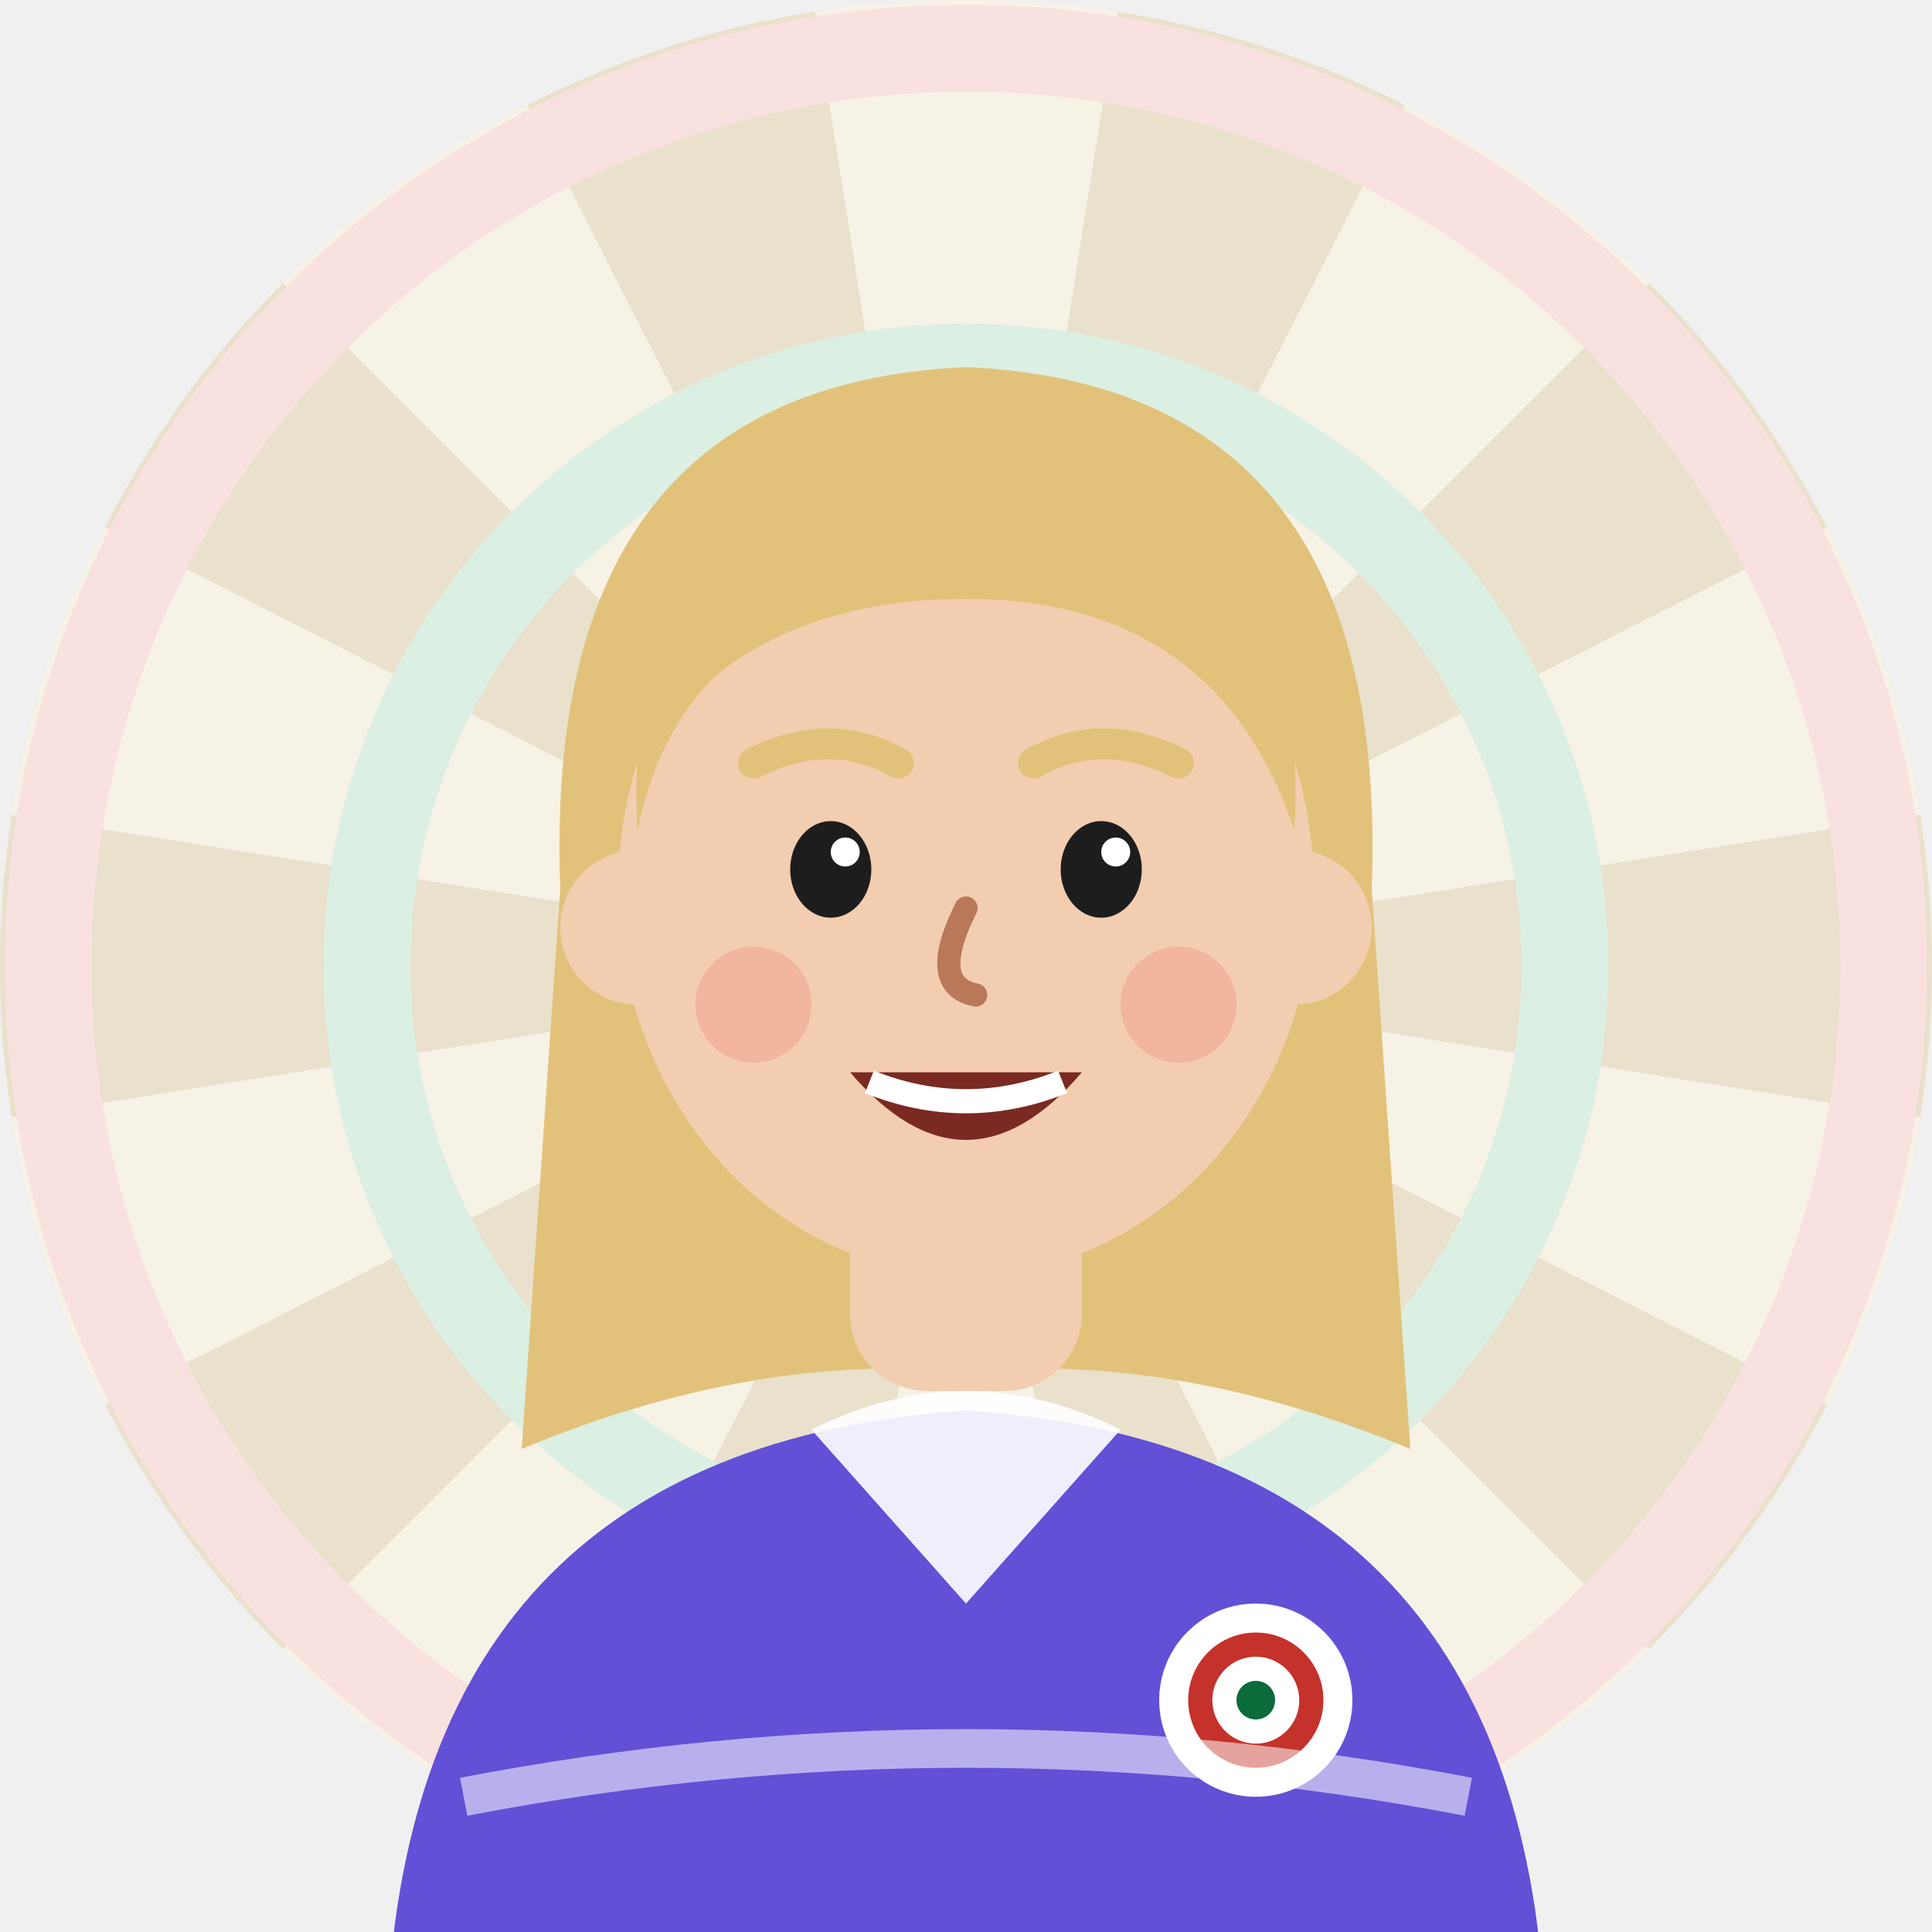
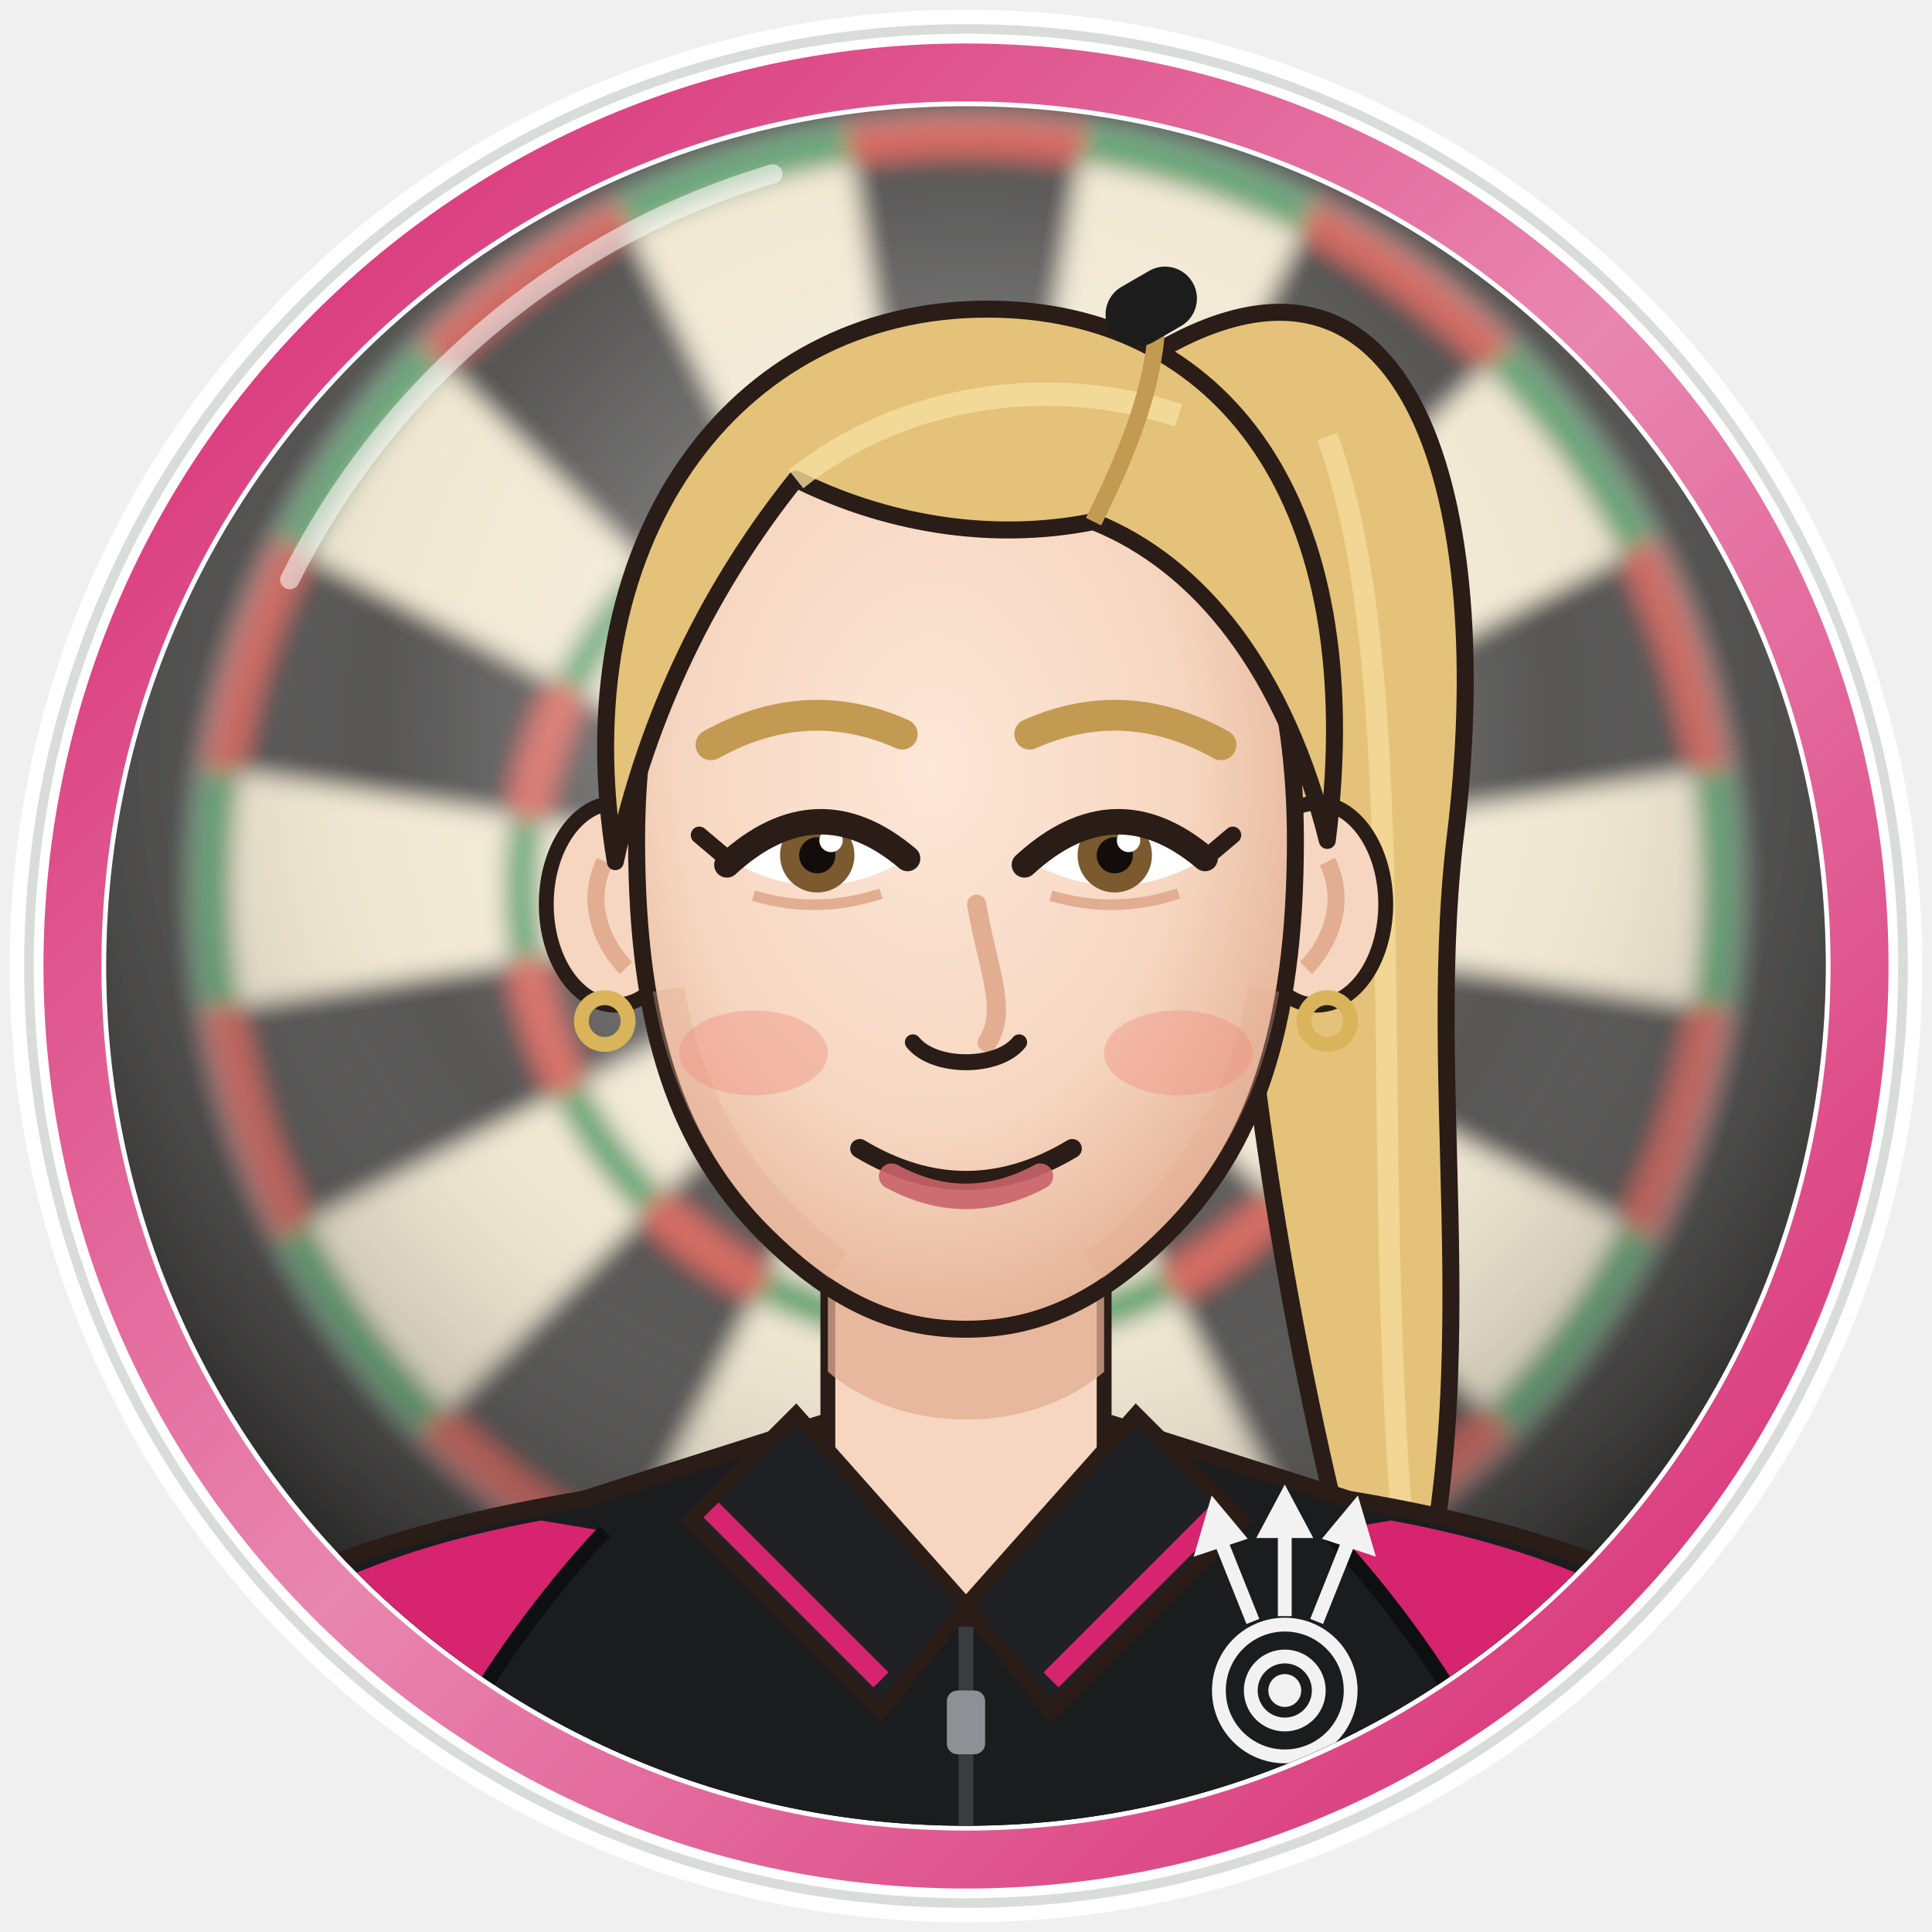
<svg xmlns="http://www.w3.org/2000/svg" viewBox="0 0 200 200" width="200" height="200">
-   <clipPath id="c3">
-     <circle cx="100" cy="100" r="100" />
-   </clipPath>
-   <g clip-path="url(#c3)">
-     <rect x="0" y="0" width="200" height="200" fill="#f4efe2" />
-     <path d="M100,100 L76.5,-48.2 L123.5,-48.2 Z" fill="#f7f2e6" />
-     <path d="M100,100 L123.5,-48.2 L168.1,-33.7 Z" fill="#e9e1cc" />
-     <path d="M100,100 L168.1,-33.7 L206.1,-6.1 Z" fill="#f7f2e6" />
-     <path d="M100,100 L206.1,-6.1 L233.7,31.9 Z" fill="#e9e1cc" />
-     <path d="M100,100 L233.7,31.9 L248.2,76.5 Z" fill="#f7f2e6" />
-     <path d="M100,100 L248.2,76.5 L248.2,123.5 Z" fill="#e9e1cc" />
-     <path d="M100,100 L248.2,123.5 L233.7,168.1 Z" fill="#f7f2e6" />
-     <path d="M100,100 L233.7,168.1 L206.1,206.1 Z" fill="#e9e1cc" />
-     <path d="M100,100 L206.1,206.1 L168.1,233.7 Z" fill="#f7f2e6" />
-     <path d="M100,100 L168.1,233.7 L123.5,248.2 Z" fill="#e9e1cc" />
-     <path d="M100,100 L123.5,248.2 L76.5,248.2 Z" fill="#f7f2e6" />
-     <path d="M100,100 L76.5,248.2 L31.9,233.7 Z" fill="#e9e1cc" />
-     <path d="M100,100 L31.9,233.7 L-6.1,206.1 Z" fill="#f7f2e6" />
-     <path d="M100,100 L-6.1,206.1 L-33.7,168.1 Z" fill="#e9e1cc" />
-     <path d="M100,100 L-33.7,168.1 L-48.2,123.5 Z" fill="#f7f2e6" />
-     <path d="M100,100 L-48.2,123.5 L-48.2,76.5 Z" fill="#e9e1cc" />
-     <path d="M100,100 L-48.2,76.5 L-33.7,31.9 Z" fill="#f7f2e6" />
-     <path d="M100,100 L-33.7,31.9 L-6.1,-6.1 Z" fill="#e9e1cc" />
-     <path d="M100,100 L-6.1,-6.1 L31.9,-33.7 Z" fill="#f7f2e6" />
-     <path d="M100,100 L31.9,-33.7 L76.5,-48.2 Z" fill="#e9e1cc" />
-     <circle cx="100" cy="100" r="62.0" fill="none" stroke="#dcefe3" stroke-width="9" />
-     <circle cx="100" cy="100" r="95.0" fill="none" stroke="#f8e1df" stroke-width="9" />
+   <defs>
+     <clipPath id="in3">
+       <circle cx="100" cy="100" r="89" />
+     </clipPath>
+     <radialGradient id="glow3" cx="50%" cy="38%" r="55%">
+       <stop offset="0" stop-color="#fff" stop-opacity=".55" />
+       <stop offset=".55" stop-color="#fff" stop-opacity=".12" />
+       <stop offset="1" stop-color="#000" stop-opacity=".45" />
+     </radialGradient>
+     <radialGradient id="sk3" cx="45%" cy="40%" r="65%">
+       <stop offset="0" stop-color="#fde7d8" />
+       <stop offset=".6" stop-color="#f6d6c0" />
+       <stop offset="1" stop-color="#e2ad91" />
+     </radialGradient>
+     <linearGradient id="rim3" x1="0" y1="0" x2="1" y2="1">
+       <stop offset="0" stop-color="#d6246e" />
+       <stop offset=".5" stop-color="#d6246e" stop-opacity=".55" />
+       <stop offset="1" stop-color="#d6246e" />
+     </linearGradient>
+     <filter id="bl3" x="-5%" y="-5%" width="110%" height="110%">
+       <feGaussianBlur stdDeviation="1.1" />
+     </filter>
+   </defs>
+   <circle cx="100" cy="100" r="99" fill="#ffffff" />
+   <circle cx="100" cy="100" r="97" fill="none" stroke="#d9ddd9" stroke-width="1" />
+   <circle cx="100" cy="100" r="92.5" fill="none" stroke="url(#rim3)" stroke-width="6" />
+   <g clip-path="url(#in3)">
+     <g filter="url(#bl3)" opacity=".92">
+       <circle cx="100" cy="92" r="100.0" fill="#151716" />
+       <path d="M100,92 L88.11,16.94 A76.0,76.0 0 0 1 111.89,16.94 Z" fill="#1c1c1c" />
+       <path d="M88.11,16.94 L87.49,12.98 A80,80 0 0 1 112.51,12.98 L111.89,16.94 A76.0,76.0 0 0 0 88.11,16.94 Z" fill="#c8392f" />
+       <path d="M93.12,48.54 L92.49,44.59 A48.0,48.0 0 0 1 107.51,44.59 L106.88,48.54 A44.0,44.0 0 0 0 93.12,48.54 Z" fill="#c8392f" />
+       <path d="M100,92 L111.89,16.94 A76.0,76.0 0 0 1 134.50,24.28 Z" fill="#eee3c8" />
+       <path d="M111.89,16.94 L112.51,12.98 A80,80 0 0 1 136.32,20.72 L134.50,24.28 A76.0,76.0 0 0 0 111.89,16.94 Z" fill="#2e8b4c" />
+       <path d="M106.88,48.54 L107.51,44.59 A48.0,48.0 0 0 1 121.79,49.23 L119.98,52.80 A44.0,44.0 0 0 0 106.88,48.54 Z" fill="#2e8b4c" />
+       <path d="M100,92 L134.50,24.28 A76.0,76.0 0 0 1 153.74,38.26 Z" fill="#1c1c1c" />
+       <path d="M134.50,24.28 L136.32,20.72 A80,80 0 0 1 156.57,35.43 L153.74,38.26 A76.0,76.0 0 0 0 134.50,24.28 Z" fill="#c8392f" />
+       <path d="M119.98,52.80 L121.79,49.23 A48.0,48.0 0 0 1 133.94,58.06 L131.11,60.89 A44.0,44.0 0 0 0 119.98,52.80 Z" fill="#c8392f" />
+       <path d="M100,92 L153.74,38.26 A76.0,76.0 0 0 1 167.72,57.50 Z" fill="#eee3c8" />
+       <path d="M153.74,38.26 L156.57,35.43 A80,80 0 0 1 171.28,55.68 L167.72,57.50 A76.0,76.0 0 0 0 153.74,38.26 Z" fill="#2e8b4c" />
+       <path d="M131.11,60.89 L133.94,58.06 A48.0,48.0 0 0 1 142.77,70.21 L139.20,72.02 A44.0,44.0 0 0 0 131.11,60.89 Z" fill="#2e8b4c" />
+       <path d="M100,92 L167.72,57.50 A76.0,76.0 0 0 1 175.06,80.11 Z" fill="#1c1c1c" />
+       <path d="M167.72,57.50 L171.28,55.68 A80,80 0 0 1 179.02,79.49 L175.06,80.11 A76.0,76.0 0 0 0 167.72,57.50 Z" fill="#c8392f" />
+       <path d="M139.20,72.02 L142.77,70.21 A48.0,48.0 0 0 1 147.41,84.49 L143.46,85.12 A44.0,44.0 0 0 0 139.20,72.02 Z" fill="#c8392f" />
+       <path d="M100,92 L175.06,80.11 A76.0,76.0 0 0 1 175.06,103.89 Z" fill="#eee3c8" />
+       <path d="M175.06,80.11 L179.02,79.49 A80,80 0 0 1 179.02,104.51 L175.06,103.89 A76.0,76.0 0 0 0 175.06,80.11 Z" fill="#2e8b4c" />
+       <path d="M143.46,85.12 L147.41,84.49 A48.0,48.0 0 0 1 147.41,99.51 L143.46,98.88 A44.0,44.0 0 0 0 143.46,85.12 Z" fill="#2e8b4c" />
+       <path d="M100,92 L175.06,103.89 A76.0,76.0 0 0 1 167.72,126.50 Z" fill="#1c1c1c" />
+       <path d="M175.06,103.89 L179.02,104.51 A80,80 0 0 1 171.28,128.32 L167.72,126.50 A76.0,76.0 0 0 0 175.06,103.89 Z" fill="#c8392f" />
+       <path d="M143.46,98.88 L147.41,99.51 A48.0,48.0 0 0 1 142.77,113.79 L139.20,111.98 A44.0,44.0 0 0 0 143.46,98.88 Z" fill="#c8392f" />
+       <path d="M100,92 L167.72,126.50 A76.0,76.0 0 0 1 153.74,145.74 Z" fill="#eee3c8" />
+       <path d="M167.72,126.50 L171.28,128.32 A80,80 0 0 1 156.57,148.57 L153.74,145.74 A76.0,76.0 0 0 0 167.72,126.50 Z" fill="#2e8b4c" />
+       <path d="M139.20,111.98 L142.77,113.79 A48.0,48.0 0 0 1 133.94,125.94 L131.11,123.11 A44.0,44.0 0 0 0 139.20,111.98 Z" fill="#2e8b4c" />
+       <path d="M100,92 L153.74,145.74 A76.0,76.0 0 0 1 134.50,159.72 Z" fill="#1c1c1c" />
+       <path d="M153.74,145.74 L156.57,148.57 A80,80 0 0 1 136.32,163.28 L134.50,159.72 A76.0,76.0 0 0 0 153.74,145.74 Z" fill="#c8392f" />
+       <path d="M131.11,123.11 L133.94,125.94 A48.0,48.0 0 0 1 121.79,134.77 L119.98,131.20 A44.0,44.0 0 0 0 131.11,123.11 Z" fill="#c8392f" />
+       <path d="M100,92 L134.50,159.72 A76.0,76.0 0 0 1 111.89,167.06 Z" fill="#eee3c8" />
+       <path d="M134.50,159.72 L136.32,163.28 A80,80 0 0 1 112.51,171.02 L111.89,167.06 A76.0,76.0 0 0 0 134.50,159.72 Z" fill="#2e8b4c" />
+       <path d="M119.98,131.20 L121.79,134.77 A48.0,48.0 0 0 1 107.51,139.41 L106.88,135.46 A44.0,44.0 0 0 0 119.98,131.20 Z" fill="#2e8b4c" />
+       <path d="M100,92 L111.89,167.06 A76.0,76.0 0 0 1 88.11,167.06 Z" fill="#1c1c1c" />
+       <path d="M111.89,167.06 L112.51,171.02 A80,80 0 0 1 87.49,171.02 L88.11,167.06 A76.0,76.0 0 0 0 111.89,167.06 Z" fill="#c8392f" />
+       <path d="M106.88,135.46 L107.51,139.41 A48.0,48.0 0 0 1 92.49,139.41 L93.12,135.46 A44.0,44.0 0 0 0 106.88,135.46 Z" fill="#c8392f" />
+       <path d="M100,92 L88.11,167.06 A76.0,76.0 0 0 1 65.50,159.72 Z" fill="#eee3c8" />
+       <path d="M88.11,167.06 L87.49,171.02 A80,80 0 0 1 63.68,163.28 L65.50,159.72 A76.0,76.0 0 0 0 88.11,167.06 Z" fill="#2e8b4c" />
+       <path d="M93.12,135.46 L92.49,139.41 A48.0,48.0 0 0 1 78.21,134.77 L80.02,131.20 A44.0,44.0 0 0 0 93.12,135.46 Z" fill="#2e8b4c" />
+       <path d="M100,92 L65.50,159.72 A76.0,76.0 0 0 1 46.26,145.74 Z" fill="#1c1c1c" />
+       <path d="M65.50,159.72 L63.68,163.28 A80,80 0 0 1 43.43,148.57 L46.26,145.74 A76.0,76.0 0 0 0 65.50,159.72 Z" fill="#c8392f" />
+       <path d="M80.02,131.20 L78.21,134.77 A48.0,48.0 0 0 1 66.06,125.94 L68.89,123.11 A44.0,44.0 0 0 0 80.02,131.20 Z" fill="#c8392f" />
+       <path d="M100,92 L46.26,145.74 A76.0,76.0 0 0 1 32.28,126.50 Z" fill="#eee3c8" />
+       <path d="M46.26,145.74 L43.43,148.57 A80,80 0 0 1 28.72,128.32 L32.28,126.50 A76.0,76.0 0 0 0 46.26,145.74 Z" fill="#2e8b4c" />
+       <path d="M68.89,123.11 L66.06,125.94 A48.0,48.0 0 0 1 57.23,113.79 L60.80,111.98 A44.0,44.0 0 0 0 68.89,123.11 Z" fill="#2e8b4c" />
+       <path d="M100,92 L32.28,126.50 A76.0,76.0 0 0 1 24.94,103.89 Z" fill="#1c1c1c" />
+       <path d="M32.28,126.50 L28.72,128.32 A80,80 0 0 1 20.98,104.51 L24.94,103.89 A76.0,76.0 0 0 0 32.28,126.50 Z" fill="#c8392f" />
+       <path d="M60.80,111.98 L57.23,113.79 A48.0,48.0 0 0 1 52.59,99.51 L56.54,98.88 A44.0,44.0 0 0 0 60.80,111.98 Z" fill="#c8392f" />
+       <path d="M100,92 L24.94,103.89 A76.0,76.0 0 0 1 24.94,80.11 Z" fill="#eee3c8" />
+       <path d="M24.94,103.89 L20.98,104.51 A80,80 0 0 1 20.98,79.49 L24.94,80.11 A76.0,76.0 0 0 0 24.94,103.89 Z" fill="#2e8b4c" />
+       <path d="M56.54,98.88 L52.59,99.51 A48.0,48.0 0 0 1 52.59,84.49 L56.54,85.12 A44.0,44.0 0 0 0 56.54,98.88 Z" fill="#2e8b4c" />
+       <path d="M100,92 L24.94,80.11 A76.0,76.0 0 0 1 32.28,57.50 Z" fill="#1c1c1c" />
+       <path d="M24.94,80.11 L20.98,79.49 A80,80 0 0 1 28.72,55.68 L32.28,57.50 A76.0,76.0 0 0 0 24.94,80.11 Z" fill="#c8392f" />
+       <path d="M56.54,85.12 L52.59,84.49 A48.0,48.0 0 0 1 57.23,70.21 L60.80,72.02 A44.0,44.0 0 0 0 56.54,85.12 Z" fill="#c8392f" />
+       <path d="M100,92 L32.28,57.50 A76.0,76.0 0 0 1 46.26,38.26 Z" fill="#eee3c8" />
+       <path d="M32.28,57.50 L28.72,55.68 A80,80 0 0 1 43.43,35.43 L46.26,38.26 A76.0,76.0 0 0 0 32.28,57.50 Z" fill="#2e8b4c" />
+       <path d="M60.80,72.02 L57.23,70.21 A48.0,48.0 0 0 1 66.06,58.06 L68.89,60.89 A44.0,44.0 0 0 0 60.80,72.02 Z" fill="#2e8b4c" />
+       <path d="M100,92 L46.26,38.26 A76.0,76.0 0 0 1 65.50,24.28 Z" fill="#1c1c1c" />
+       <path d="M46.26,38.26 L43.43,35.43 A80,80 0 0 1 63.68,20.72 L65.50,24.28 A76.0,76.0 0 0 0 46.26,38.26 Z" fill="#c8392f" />
+       <path d="M68.89,60.89 L66.06,58.06 A48.0,48.0 0 0 1 78.21,49.23 L80.02,52.80 A44.0,44.0 0 0 0 68.89,60.89 Z" fill="#c8392f" />
+       <path d="M100,92 L65.50,24.28 A76.0,76.0 0 0 1 88.11,16.94 Z" fill="#eee3c8" />
+       <path d="M65.50,24.28 L63.68,20.72 A80,80 0 0 1 87.49,12.98 L88.11,16.94 A76.0,76.0 0 0 0 65.50,24.28 Z" fill="#2e8b4c" />
+       <path d="M80.02,52.80 L78.21,49.23 A48.0,48.0 0 0 1 92.49,44.59 L93.12,48.54 A44.0,44.0 0 0 0 80.02,52.80 Z" fill="#2e8b4c" />
+       <circle cx="100" cy="92" r="7.2" fill="#2e8b4c" />
+       <circle cx="100" cy="92" r="3.2" fill="#c8392f" />
+       <circle cx="100" cy="92" r="80.0" fill="none" stroke="#9aa09c" stroke-width="0.8" opacity=".6" />
+     </g>
+     <rect x="0" y="0" width="200" height="200" fill="#e9e4d6" opacity=".10" />
+     <rect x="0" y="0" width="200" height="200" fill="url(#glow3)" />
+     <g transform="translate(100 98) scale(1.1) translate(-100 -96)">
+       <path d="M118 40 C142 26 150 54 146 86 C143 112 150 140 140 168 C134 150 128 120 126 96 C124 76 122 56 118 40 Z" fill="#e4c27a" stroke="#2a1c16" stroke-width="1.6" />
+       <path d="M134 48 C142 70 138 110 141 150" stroke="#f6deA0" stroke-width="2" fill="none" opacity=".7" />
+       <path d="M14 200 L16 178 C20 160 40 152 64 148 L86 141 L100 158 L114 141 L136 148 C160 152 180 160 184 178 L186 200 Z" fill="#1b1c1e" stroke="#2a1c16" stroke-width="1.6" />
+       <path d="M16 186 C20 164 38 154 60 150 L66 151 C52 166 44 184 40 200 L14 200 Z" fill="#d6246e" />
+       <path d="M184 186 C180 164 162 154 140 150 L134 151 C148 166 156 184 160 200 L186 200 Z" fill="#d6246e" />
+       <path d="M40 200 C44 184 52 166 66 151" stroke="#0e0f10" stroke-width="1.4" fill="none" />
+       <path d="M160 200 C156 184 148 166 134 151" stroke="#0e0f10" stroke-width="1.4" fill="none" />
+       <path d="M87 118 L87 146 L100 160 L113 146 L113 118 Z" fill="#f6d6c0" stroke="#2a1c16" stroke-width="1.4" />
+       <path d="M87 124 C94 134 106 134 113 124 L113 136 C106 142 94 142 87 136 Z" fill="#e2ad91" opacity=".75" />
+       <path d="M84 140 L74 150 L92 168 L100 158 Z" fill="#202124" stroke="#2a1c16" stroke-width="1.4" />
+       <path d="M116 140 L126 150 L108 168 L100 158 Z" fill="#202124" stroke="#2a1c16" stroke-width="1.4" />
+       <path d="M76 149 L92 165" stroke="#d6246e" stroke-width="2" />
+       <path d="M124 149 L108 165" stroke="#d6246e" stroke-width="2" />
+       <path d="M100 160 L100 196" stroke="#3a3c3f" stroke-width="1.4" />
+       <rect x="98.2" y="166" width="3.6" height="6" rx="1" fill="#8d9196" />
+       <g transform="translate(130 166)" fill="none" stroke="#f2f2f2" stroke-width="1.3">
+         <circle r="6.2" />
+         <circle r="3.2" />
+         <circle r="0.9" fill="#f2f2f2" />
+         <path d="M0 -7 L0 -15 M-3 -6.5 L-6 -14 M3 -6.5 L6 -14" />
+         <path d="M-1.6 -15 L0 -18 L1.6 -15 Z M-7.6 -13.6 L-6.6 -17 L-4.6 -14.6 Z M7.6 -13.6 L6.6 -17 L4.6 -14.6 Z" fill="#f2f2f2" />
+       </g>
+       <ellipse cx="67" cy="92" rx="6.5" ry="9.5" fill="#f6d6c0" stroke="#2a1c16" stroke-width="1.4" />
+       <ellipse cx="133" cy="92" rx="6.5" ry="9.5" fill="#f6d6c0" stroke="#2a1c16" stroke-width="1.4" />
+       <path d="M66 88 C64 92 66 96 68 98" stroke="#e2ad91" stroke-width="1.6" fill="none" />
+       <path d="M134 88 C136 92 134 96 132 98" stroke="#e2ad91" stroke-width="1.6" fill="none" />
+       <circle cx="66" cy="103" r="2.2" fill="none" stroke="#d9b45a" stroke-width="1.4" />
+       <circle cx="134" cy="103" r="2.2" fill="none" stroke="#d9b45a" stroke-width="1.4" />
+       <path d="M69 86 C69 58 83 44 100 44 C117 44 131 58 131 86 C131 104 127 115 119 123 C112 130 106 132 100 132 C94 132 88 130 81 123 C73 115 69 104 69 86 Z" fill="url(#sk3)" stroke="#2a1c16" stroke-width="1.6" />
+       <path d="M72 100 C74 112 80 120 88 126" stroke="#e2ad91" stroke-width="3" fill="none" opacity=".35" />
+       <path d="M128 100 C126 112 120 120 112 126" stroke="#e2ad91" stroke-width="3" fill="none" opacity=".35" />
+       <ellipse cx="80" cy="106" rx="7" ry="4" fill="#ee8a7c" opacity="0.38" />
+       <ellipse cx="120" cy="106" rx="7" ry="4" fill="#ee8a7c" opacity="0.38" />
+       <path d="M78 88 Q86 81.5 94 88 Q86 92.5 78 88 Z" fill="#fff" />
+       <circle cx="86" cy="87.4" r="3.5" fill="#7a5a2e" />
+       <circle cx="86" cy="87.4" r="1.7" fill="#120d0a" />
+       <circle cx="87.3" cy="86" r="1.1" fill="#fff" />
+       <path d="M77.5 88.3 Q86 80.5 94.5 87.7" stroke="#2a1c16" stroke-width="2.4" fill="none" stroke-linecap="round" />
+       <path d="M80 91.2 Q86 93 92 91" stroke="#e2ad91" stroke-width="1" fill="none" />
+       <path d="M77.5 87.7 l-2.6 -2.2" stroke="#2a1c16" stroke-width="1.6" stroke-linecap="round" />
+       <path d="M106 88 Q114 81.5 122 88 Q114 92.5 106 88 Z" fill="#fff" />
+       <circle cx="114" cy="87.4" r="3.5" fill="#7a5a2e" />
+       <circle cx="114" cy="87.4" r="1.7" fill="#120d0a" />
+       <circle cx="115.3" cy="86" r="1.1" fill="#fff" />
+       <path d="M105.5 88.3 Q114 80.5 122.5 87.7" stroke="#2a1c16" stroke-width="2.4" fill="none" stroke-linecap="round" />
+       <path d="M108 91.2 Q114 93 120 91" stroke="#e2ad91" stroke-width="1" fill="none" />
+       <path d="M122.5 87.7 l2.6 -2.2" stroke="#2a1c16" stroke-width="1.6" stroke-linecap="round" />
+       <path d="M76 77 Q85 72 94 76" stroke="#c29a52" stroke-width="2.9" fill="none" stroke-linecap="round" />
+       <path d="M106 76 Q115 72 124 77" stroke="#c29a52" stroke-width="2.9" fill="none" stroke-linecap="round" />
+       <path d="M101 92 C102 98 104 102 102 105" stroke="#e2ad91" stroke-width="1.8" fill="none" stroke-linecap="round" />
+       <path d="M95 105 C97 107.5 103 107.5 105 105" stroke="#2a1c16" stroke-width="1.5" fill="none" stroke-linecap="round" />
+       <path d="M90 115 Q100 121 110 115" stroke="#2a1c16" stroke-width="1.8" fill="none" stroke-linecap="round" />
+       <path d="M93 117.6 Q100 121.4 107 117.6" stroke="#c9636a" stroke-width="2.4" fill="none" opacity="0.9" stroke-linecap="round" />
+       <path d="M67 88 C62 58 78 36 102 36 C124 36 138 54 134 86 C130 70 122 60 112 56 C102 58 92 56 84 52 C76 62 70 74 67 88 Z" fill="#e4c27a" stroke="#2a1c16" stroke-width="1.6" stroke-linejoin="round" />
+       <path d="M84 52 C94 44 108 42 120 46" stroke="#f6deA0" stroke-width="2.2" fill="none" opacity=".8" />
+       <path d="M112 56 C116 48 118 42 118 36" stroke="#c29a52" stroke-width="1.6" fill="none" />
+       <rect x="113" y="33" width="9" height="6" rx="3" fill="#1c1c1c" transform="rotate(-30 117 36)" />
+     </g>
  </g>
-   <path d="M58 92 Q56 40 100 38 Q144 40 142 92 L146 150 Q122 140 100 142 Q78 140 54 150 Z" fill="#e2c27a" />
-   <path d="M40 210 Q42 150 100 146 Q158 150 160 210 Z" fill="#6250d6" />
-   <path d="M84 148 L100 166 L116 148 Q108 144 100 144 Q92 144 84 148 Z" fill="#fff" opacity=".9" />
-   <g transform="translate(130 176)">
-     <circle r="10" fill="#fff" />
-     <circle r="7" fill="#c4322b" />
-     <circle r="4.5" fill="#fff" />
-     <circle r="2" fill="#0b6b3a" />
-   </g>
-   <path d="M48 186 Q100 176 152 186" stroke="#fff" stroke-width="4" fill="none" opacity=".55" />
-   <rect x="88" y="120" width="24" height="24" rx="8" fill="#f3cdb0" />
-   <circle cx="66" cy="96" r="8" fill="#f3cdb0" />
-   <circle cx="134" cy="96" r="8" fill="#f3cdb0" />
-   <ellipse cx="100" cy="92" rx="36" ry="40" fill="#f3cdb0" />
-   <circle cx="78" cy="104" r="6" fill="#f08a7a" opacity=".35" />
-   <circle cx="122" cy="104" r="6" fill="#f08a7a" opacity=".35" />
-   <ellipse cx="86" cy="90" rx="4.2" ry="5" fill="#1d1d1d" />
-   <ellipse cx="114" cy="90" rx="4.2" ry="5" fill="#1d1d1d" />
-   <circle cx="87.5" cy="88.2" r="1.5" fill="#fff" />
-   <circle cx="115.5" cy="88.2" r="1.5" fill="#fff" />
-   <path d="M78 79 Q86 75 93 79" stroke="#e2c27a" stroke-width="3.2" fill="none" stroke-linecap="round" />
-   <path d="M107 79 Q114 75 122 79" stroke="#e2c27a" stroke-width="3.2" fill="none" stroke-linecap="round" />
-   <path d="M100 94 Q96 102 101 103" stroke="#b9785a" stroke-width="2.4" fill="none" stroke-linecap="round" />
-   <path d="M88 111 Q100 125 112 111 Z" fill="#7a2a22" />
-   <path d="M90 112 Q100 116 110 112" stroke="#fff" stroke-width="2.5" fill="none" />
-   <path d="M66 86 Q64 48 100 46 Q136 48 134 86 Q126 62 100 62 Q84 62 74 70 Q68 76 66 86 Z" fill="#e2c27a" />
+   <path d="M30 60 A82 82 0 0 1 80 18" stroke="#fff" stroke-width="2" fill="none" opacity=".55" stroke-linecap="round" />
</svg>
